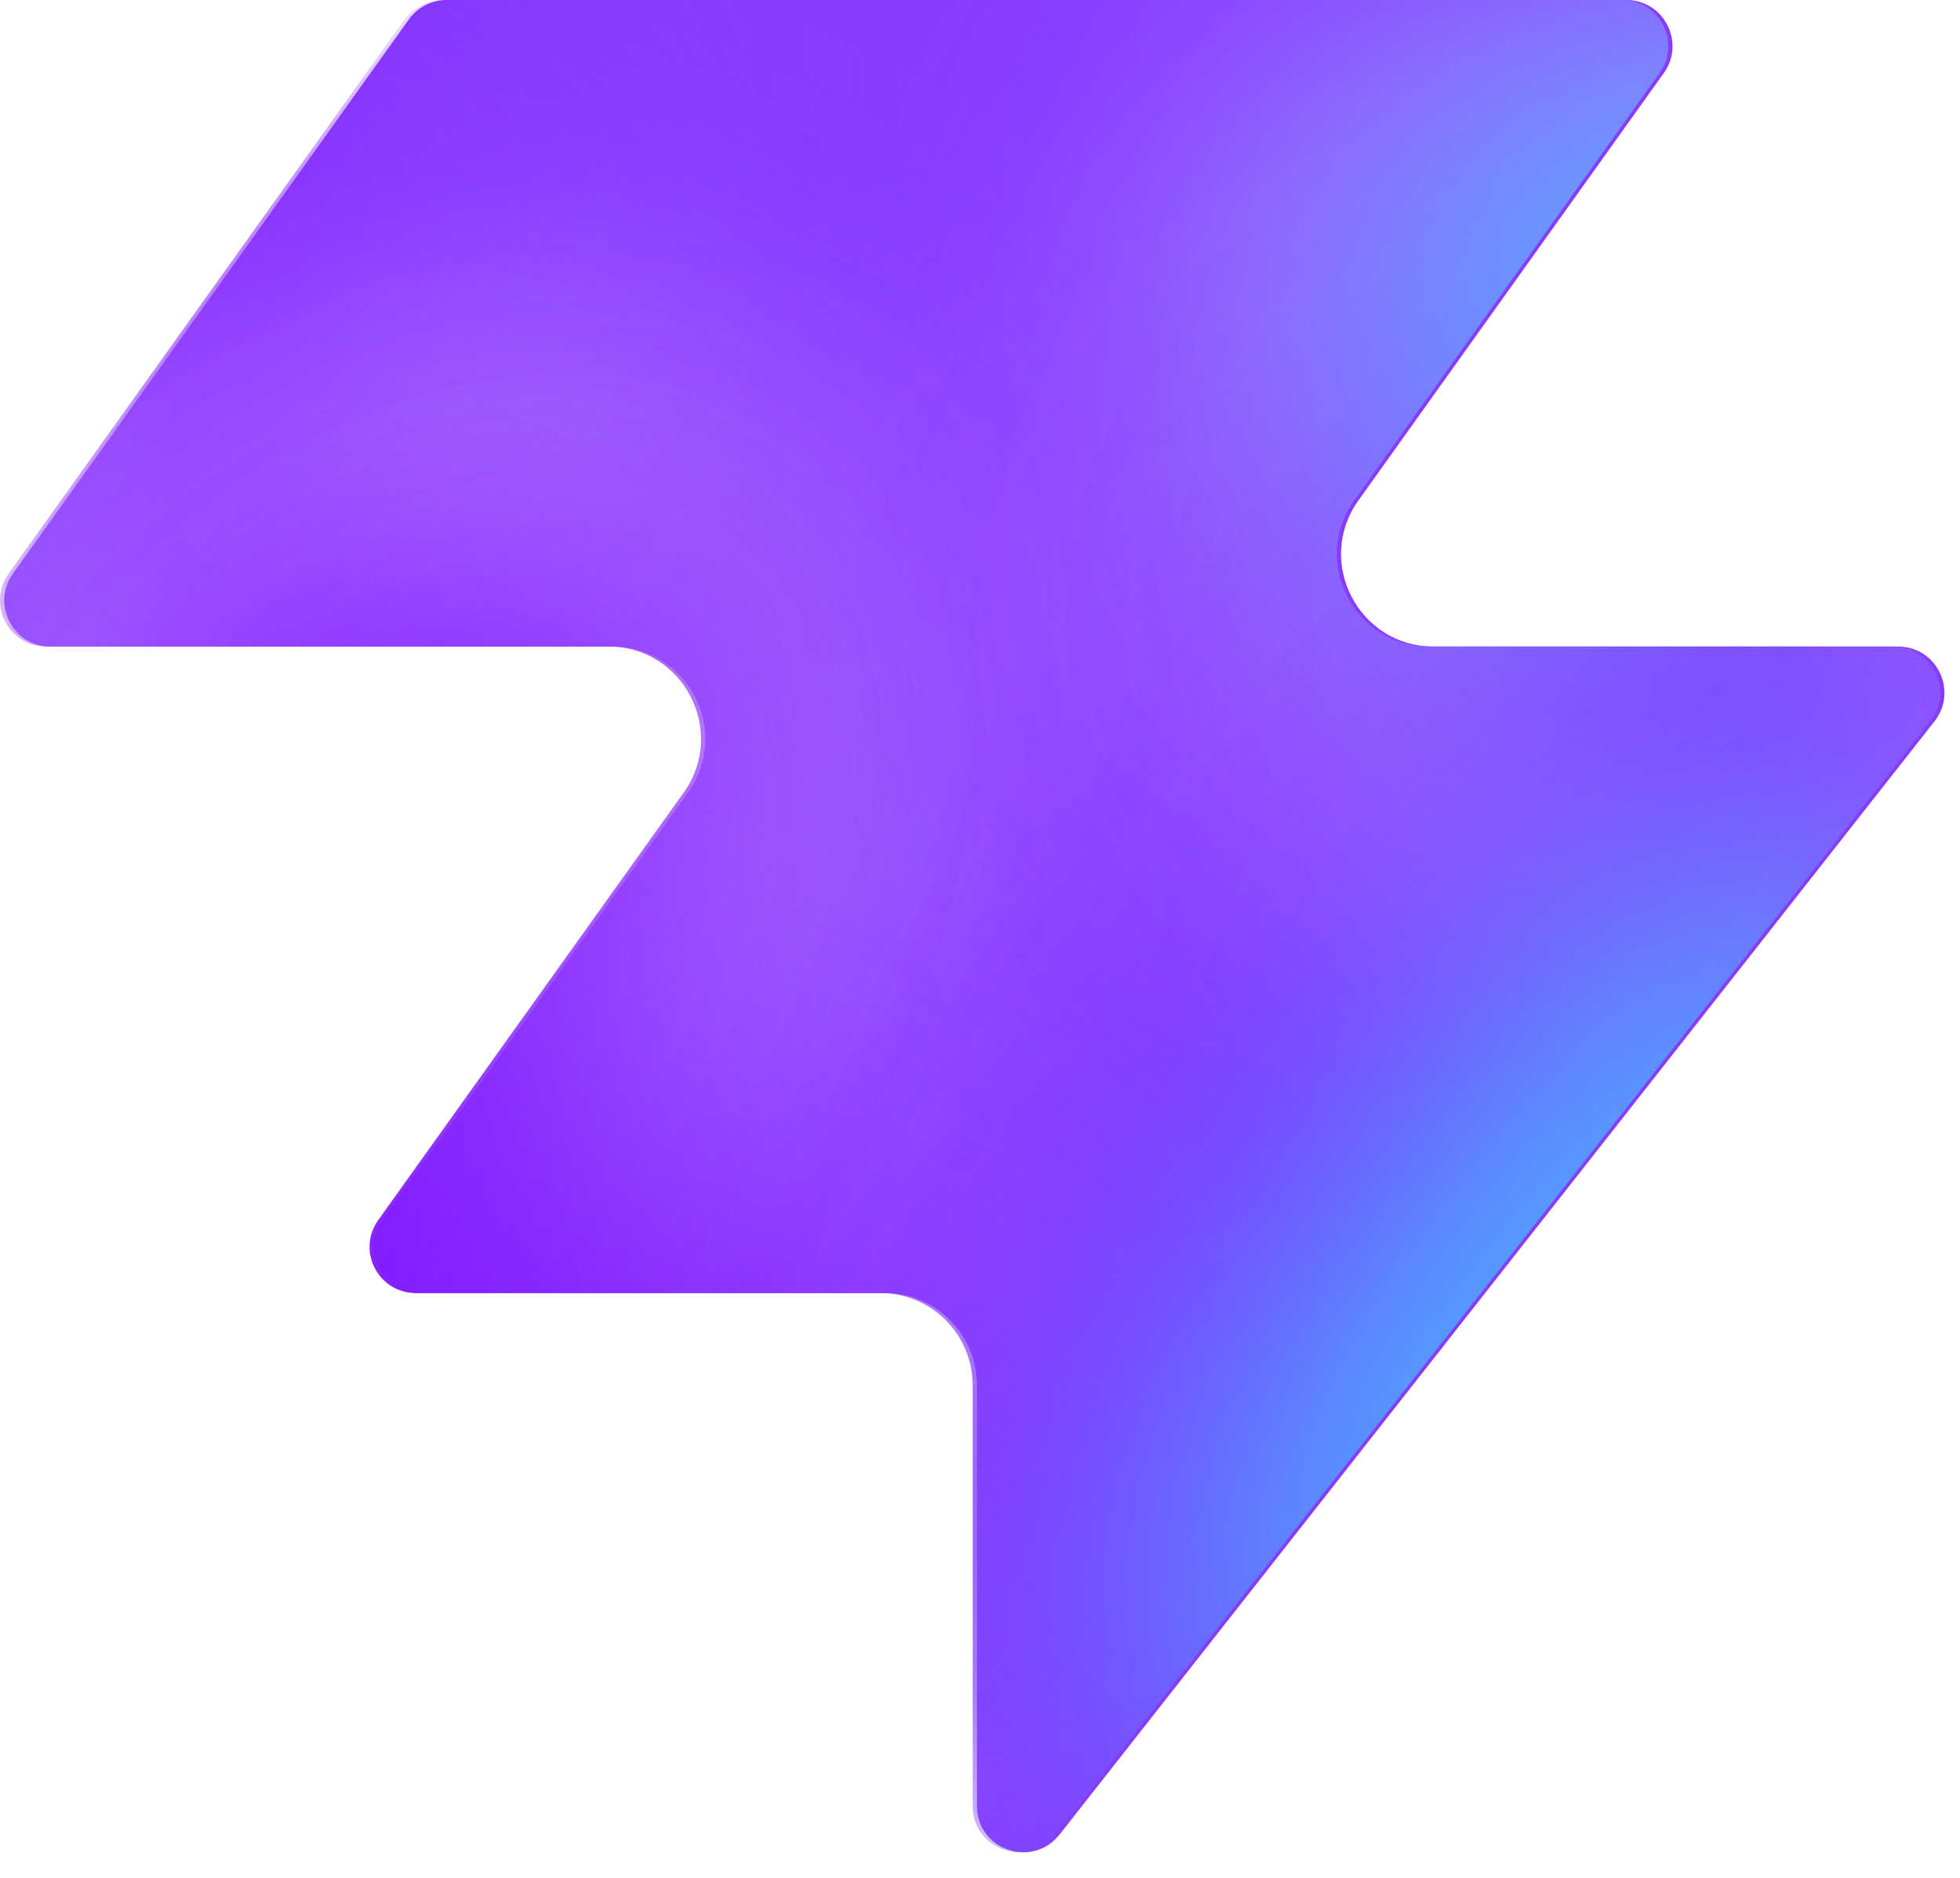
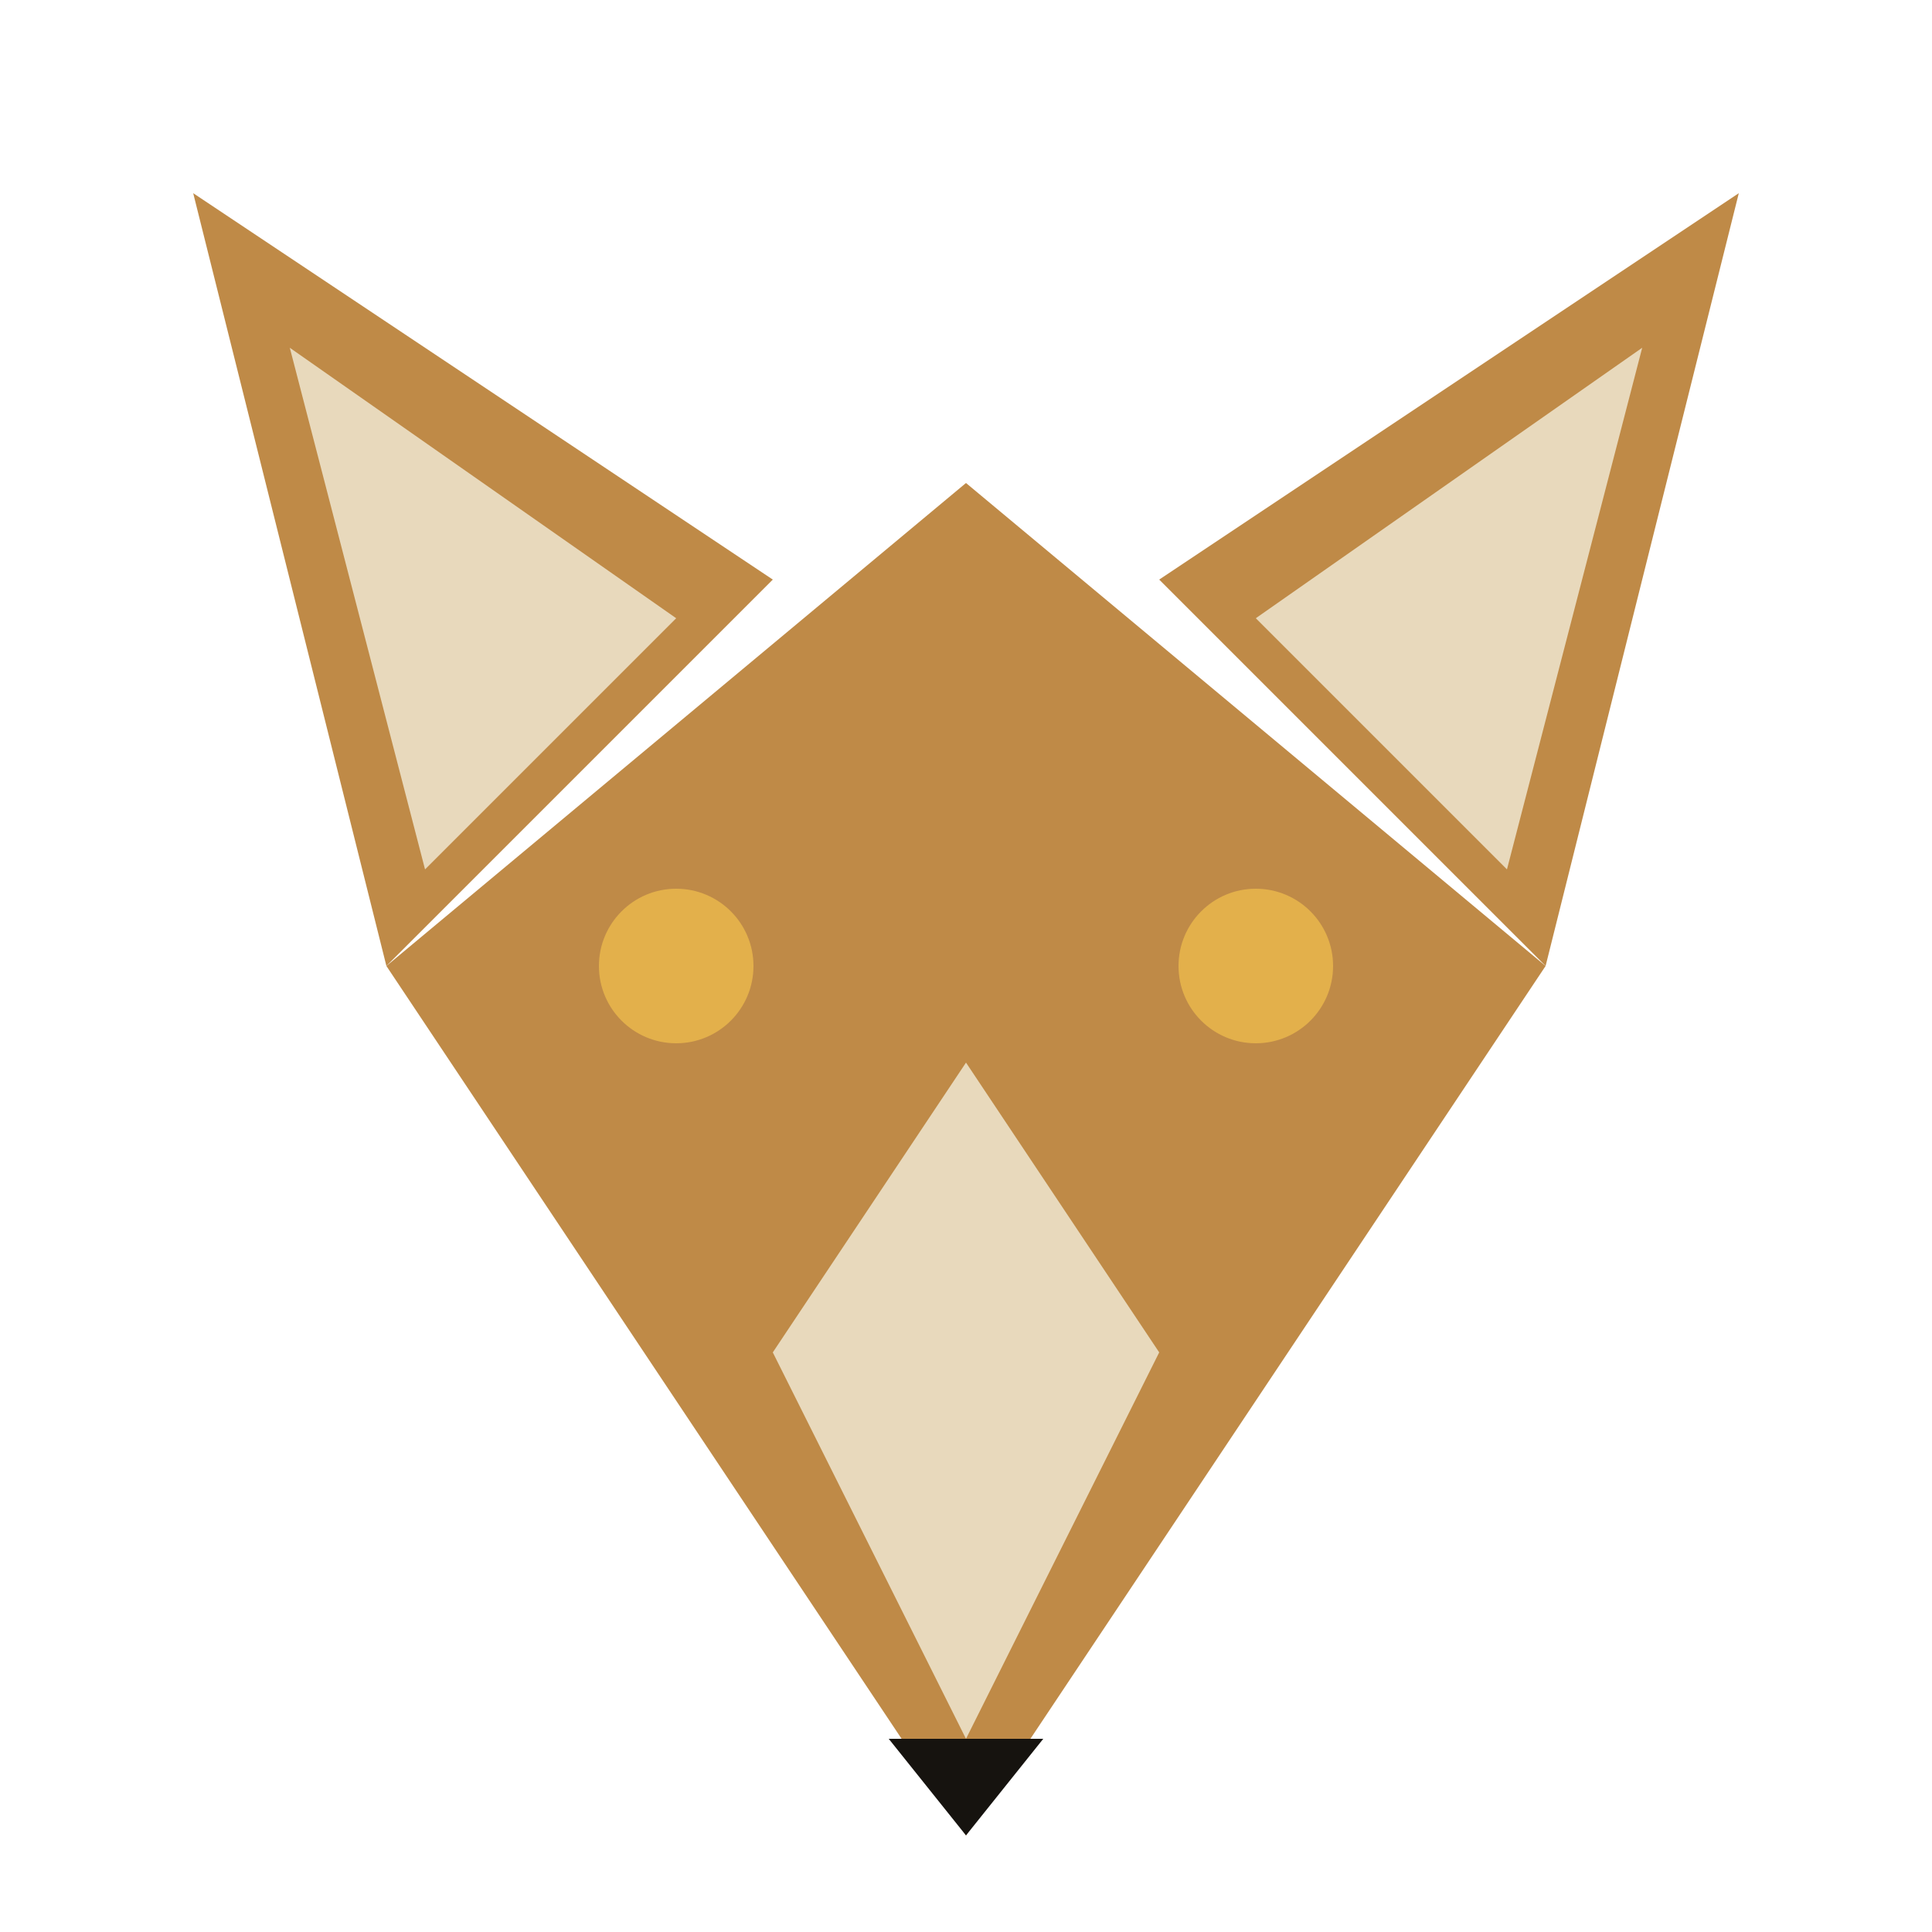
- <svg xmlns="http://www.w3.org/2000/svg" width="48" height="46" fill="none" viewBox="0 0 48 46">
-   <path fill="#863bff" d="M25.946 44.938c-.664.845-2.021.375-2.021-.698V33.937a2.26 2.26 0 0 0-2.262-2.262H10.287c-.92 0-1.456-1.04-.92-1.788l7.48-10.471c1.07-1.497 0-3.578-1.842-3.578H1.237c-.92 0-1.456-1.04-.92-1.788L10.013.474c.214-.297.556-.474.92-.474h28.894c.92 0 1.456 1.04.92 1.788l-7.48 10.471c-1.07 1.498 0 3.579 1.842 3.579h11.377c.943 0 1.473 1.088.89 1.83L25.947 44.94z" style="fill:#863bff;fill:color(display-p3 .525 .23 1);fill-opacity:1" />
-   <mask id="a" width="48" height="46" x="0" y="0" maskUnits="userSpaceOnUse" style="mask-type:alpha">
-     <path fill="#000" d="M25.842 44.938c-.664.844-2.021.375-2.021-.698V33.937a2.26 2.26 0 0 0-2.262-2.262H10.183c-.92 0-1.456-1.04-.92-1.788l7.48-10.471c1.07-1.498 0-3.579-1.842-3.579H1.133c-.92 0-1.456-1.04-.92-1.787L9.91.473c.214-.297.556-.474.92-.474h28.894c.92 0 1.456 1.04.92 1.788l-7.48 10.471c-1.07 1.498 0 3.578 1.842 3.578h11.377c.943 0 1.473 1.088.89 1.832L25.843 44.94z" style="fill:#000;fill-opacity:1" />
-   </mask>
-   <g mask="url(#a)">
-     <g filter="url(#b)">
-       <ellipse cx="5.508" cy="14.704" fill="#ede6ff" rx="5.508" ry="14.704" style="fill:#ede6ff;fill:color(display-p3 .927 .903 1);fill-opacity:1" transform="matrix(.00324 1 1 -.00324 -4.47 31.516)" />
-     </g>
-     <g filter="url(#c)">
-       <ellipse cx="10.399" cy="29.851" fill="#ede6ff" rx="10.399" ry="29.851" style="fill:#ede6ff;fill:color(display-p3 .927 .903 1);fill-opacity:1" transform="matrix(.00324 1 1 -.00324 -39.328 7.883)" />
-     </g>
-     <g filter="url(#d)">
-       <ellipse cx="5.508" cy="30.487" fill="#7e14ff" rx="5.508" ry="30.487" style="fill:#7e14ff;fill:color(display-p3 .492 .077 1);fill-opacity:1" transform="rotate(89.814 -25.913 -14.639)scale(1 -1)" />
-     </g>
-     <g filter="url(#e)">
-       <ellipse cx="5.508" cy="30.599" fill="#7e14ff" rx="5.508" ry="30.599" style="fill:#7e14ff;fill:color(display-p3 .492 .077 1);fill-opacity:1" transform="rotate(89.814 -32.644 -3.334)scale(1 -1)" />
-     </g>
-     <g filter="url(#f)">
-       <ellipse cx="5.508" cy="30.599" fill="#7e14ff" rx="5.508" ry="30.599" style="fill:#7e14ff;fill:color(display-p3 .492 .077 1);fill-opacity:1" transform="matrix(.00324 1 1 -.00324 -34.34 30.47)" />
-     </g>
-     <g filter="url(#g)">
-       <ellipse cx="14.072" cy="22.078" fill="#ede6ff" rx="14.072" ry="22.078" style="fill:#ede6ff;fill:color(display-p3 .927 .903 1);fill-opacity:1" transform="rotate(93.35 24.506 48.493)scale(-1 1)" />
-     </g>
-     <g filter="url(#h)">
-       <ellipse cx="3.47" cy="21.501" fill="#7e14ff" rx="3.47" ry="21.501" style="fill:#7e14ff;fill:color(display-p3 .492 .077 1);fill-opacity:1" transform="rotate(89.009 28.708 47.59)scale(-1 1)" />
-     </g>
-     <g filter="url(#i)">
-       <ellipse cx="3.47" cy="21.501" fill="#7e14ff" rx="3.47" ry="21.501" style="fill:#7e14ff;fill:color(display-p3 .492 .077 1);fill-opacity:1" transform="rotate(89.009 28.708 47.59)scale(-1 1)" />
-     </g>
-     <g filter="url(#j)">
-       <ellipse cx=".387" cy="8.972" fill="#7e14ff" rx="4.407" ry="29.108" style="fill:#7e14ff;fill:color(display-p3 .492 .077 1);fill-opacity:1" transform="rotate(39.51 .387 8.972)" />
-     </g>
-     <g filter="url(#k)">
-       <ellipse cx="47.523" cy="-6.092" fill="#7e14ff" rx="4.407" ry="29.108" style="fill:#7e14ff;fill:color(display-p3 .492 .077 1);fill-opacity:1" transform="rotate(37.892 47.523 -6.092)" />
-     </g>
-     <g filter="url(#l)">
-       <ellipse cx="41.412" cy="6.333" fill="#47bfff" rx="5.971" ry="9.665" style="fill:#47bfff;fill:color(display-p3 .28 .748 1);fill-opacity:1" transform="rotate(37.892 41.412 6.333)" />
-     </g>
-     <g filter="url(#m)">
-       <ellipse cx="-1.879" cy="38.332" fill="#7e14ff" rx="4.407" ry="29.108" style="fill:#7e14ff;fill:color(display-p3 .492 .077 1);fill-opacity:1" transform="rotate(37.892 -1.88 38.332)" />
-     </g>
-     <g filter="url(#n)">
-       <ellipse cx="-1.879" cy="38.332" fill="#7e14ff" rx="4.407" ry="29.108" style="fill:#7e14ff;fill:color(display-p3 .492 .077 1);fill-opacity:1" transform="rotate(37.892 -1.88 38.332)" />
-     </g>
-     <g filter="url(#o)">
-       <ellipse cx="35.651" cy="29.907" fill="#7e14ff" rx="4.407" ry="29.108" style="fill:#7e14ff;fill:color(display-p3 .492 .077 1);fill-opacity:1" transform="rotate(37.892 35.651 29.907)" />
-     </g>
-     <g filter="url(#p)">
-       <ellipse cx="38.418" cy="32.4" fill="#47bfff" rx="5.971" ry="15.297" style="fill:#47bfff;fill:color(display-p3 .28 .748 1);fill-opacity:1" transform="rotate(37.892 38.418 32.4)" />
-     </g>
-   </g>
-   <defs>
-     <filter id="b" width="60.045" height="41.654" x="-19.77" y="16.149" color-interpolation-filters="sRGB" filterUnits="userSpaceOnUse">
-       <feFlood flood-opacity="0" result="BackgroundImageFix" />
-       <feBlend in="SourceGraphic" in2="BackgroundImageFix" result="shape" />
-       <feGaussianBlur result="effect1_foregroundBlur_2002_17158" stdDeviation="7.659" />
-     </filter>
-     <filter id="c" width="90.34" height="51.437" x="-54.613" y="-7.533" color-interpolation-filters="sRGB" filterUnits="userSpaceOnUse">
-       <feFlood flood-opacity="0" result="BackgroundImageFix" />
-       <feBlend in="SourceGraphic" in2="BackgroundImageFix" result="shape" />
-       <feGaussianBlur result="effect1_foregroundBlur_2002_17158" stdDeviation="7.659" />
-     </filter>
-     <filter id="d" width="79.355" height="29.4" x="-49.64" y="2.03" color-interpolation-filters="sRGB" filterUnits="userSpaceOnUse">
-       <feFlood flood-opacity="0" result="BackgroundImageFix" />
-       <feBlend in="SourceGraphic" in2="BackgroundImageFix" result="shape" />
-       <feGaussianBlur result="effect1_foregroundBlur_2002_17158" stdDeviation="4.596" />
-     </filter>
-     <filter id="e" width="79.579" height="29.4" x="-45.045" y="20.029" color-interpolation-filters="sRGB" filterUnits="userSpaceOnUse">
-       <feFlood flood-opacity="0" result="BackgroundImageFix" />
-       <feBlend in="SourceGraphic" in2="BackgroundImageFix" result="shape" />
-       <feGaussianBlur result="effect1_foregroundBlur_2002_17158" stdDeviation="4.596" />
-     </filter>
-     <filter id="f" width="79.579" height="29.4" x="-43.513" y="21.178" color-interpolation-filters="sRGB" filterUnits="userSpaceOnUse">
-       <feFlood flood-opacity="0" result="BackgroundImageFix" />
-       <feBlend in="SourceGraphic" in2="BackgroundImageFix" result="shape" />
-       <feGaussianBlur result="effect1_foregroundBlur_2002_17158" stdDeviation="4.596" />
-     </filter>
-     <filter id="g" width="74.749" height="58.852" x="15.756" y="-17.901" color-interpolation-filters="sRGB" filterUnits="userSpaceOnUse">
-       <feFlood flood-opacity="0" result="BackgroundImageFix" />
-       <feBlend in="SourceGraphic" in2="BackgroundImageFix" result="shape" />
-       <feGaussianBlur result="effect1_foregroundBlur_2002_17158" stdDeviation="7.659" />
-     </filter>
-     <filter id="h" width="61.377" height="25.362" x="23.548" y="2.284" color-interpolation-filters="sRGB" filterUnits="userSpaceOnUse">
-       <feFlood flood-opacity="0" result="BackgroundImageFix" />
-       <feBlend in="SourceGraphic" in2="BackgroundImageFix" result="shape" />
-       <feGaussianBlur result="effect1_foregroundBlur_2002_17158" stdDeviation="4.596" />
-     </filter>
-     <filter id="i" width="61.377" height="25.362" x="23.548" y="2.284" color-interpolation-filters="sRGB" filterUnits="userSpaceOnUse">
-       <feFlood flood-opacity="0" result="BackgroundImageFix" />
-       <feBlend in="SourceGraphic" in2="BackgroundImageFix" result="shape" />
-       <feGaussianBlur result="effect1_foregroundBlur_2002_17158" stdDeviation="4.596" />
-     </filter>
-     <filter id="j" width="56.045" height="63.649" x="-27.636" y="-22.853" color-interpolation-filters="sRGB" filterUnits="userSpaceOnUse">
-       <feFlood flood-opacity="0" result="BackgroundImageFix" />
-       <feBlend in="SourceGraphic" in2="BackgroundImageFix" result="shape" />
-       <feGaussianBlur result="effect1_foregroundBlur_2002_17158" stdDeviation="4.596" />
-     </filter>
-     <filter id="k" width="54.814" height="64.646" x="20.116" y="-38.415" color-interpolation-filters="sRGB" filterUnits="userSpaceOnUse">
-       <feFlood flood-opacity="0" result="BackgroundImageFix" />
-       <feBlend in="SourceGraphic" in2="BackgroundImageFix" result="shape" />
-       <feGaussianBlur result="effect1_foregroundBlur_2002_17158" stdDeviation="4.596" />
-     </filter>
-     <filter id="l" width="33.541" height="35.313" x="24.641" y="-11.323" color-interpolation-filters="sRGB" filterUnits="userSpaceOnUse">
-       <feFlood flood-opacity="0" result="BackgroundImageFix" />
-       <feBlend in="SourceGraphic" in2="BackgroundImageFix" result="shape" />
-       <feGaussianBlur result="effect1_foregroundBlur_2002_17158" stdDeviation="4.596" />
-     </filter>
-     <filter id="m" width="54.814" height="64.646" x="-29.286" y="6.009" color-interpolation-filters="sRGB" filterUnits="userSpaceOnUse">
-       <feFlood flood-opacity="0" result="BackgroundImageFix" />
-       <feBlend in="SourceGraphic" in2="BackgroundImageFix" result="shape" />
-       <feGaussianBlur result="effect1_foregroundBlur_2002_17158" stdDeviation="4.596" />
-     </filter>
-     <filter id="n" width="54.814" height="64.646" x="-29.286" y="6.009" color-interpolation-filters="sRGB" filterUnits="userSpaceOnUse">
-       <feFlood flood-opacity="0" result="BackgroundImageFix" />
-       <feBlend in="SourceGraphic" in2="BackgroundImageFix" result="shape" />
-       <feGaussianBlur result="effect1_foregroundBlur_2002_17158" stdDeviation="4.596" />
-     </filter>
-     <filter id="o" width="54.814" height="64.646" x="8.244" y="-2.416" color-interpolation-filters="sRGB" filterUnits="userSpaceOnUse">
-       <feFlood flood-opacity="0" result="BackgroundImageFix" />
-       <feBlend in="SourceGraphic" in2="BackgroundImageFix" result="shape" />
-       <feGaussianBlur result="effect1_foregroundBlur_2002_17158" stdDeviation="4.596" />
-     </filter>
-     <filter id="p" width="39.409" height="43.623" x="18.713" y="10.588" color-interpolation-filters="sRGB" filterUnits="userSpaceOnUse">
-       <feFlood flood-opacity="0" result="BackgroundImageFix" />
-       <feBlend in="SourceGraphic" in2="BackgroundImageFix" result="shape" />
-       <feGaussianBlur result="effect1_foregroundBlur_2002_17158" stdDeviation="4.596" />
-     </filter>
-   </defs>
+ <svg xmlns="http://www.w3.org/2000/svg" viewBox="0 0 100 100" fill="none">
+   <path d="M20 50 L10 10 L40 30 Z" fill="#BF8A47" />
+   <path d="M22 45 L15 18 L35 32 Z" fill="#E8D9BC" />
+   <path d="M80 50 L90 10 L60 30 Z" fill="#BF8A47" />
+   <path d="M78 45 L85 18 L65 32 Z" fill="#E8D9BC" />
+   <path d="M20 50 L50 95 L80 50 L50 25 Z" fill="#BF8A47" />
+   <path d="M40 70 L50 90 L60 70 L50 55 Z" fill="#E8D9BC" />
+   <path d="M46 90 L54 90 L50 95 Z" fill="#16130F" />
+   <circle cx="35" cy="50" r="4" fill="#E3B04B" />
+   <circle cx="65" cy="50" r="4" fill="#E3B04B" />
</svg>
